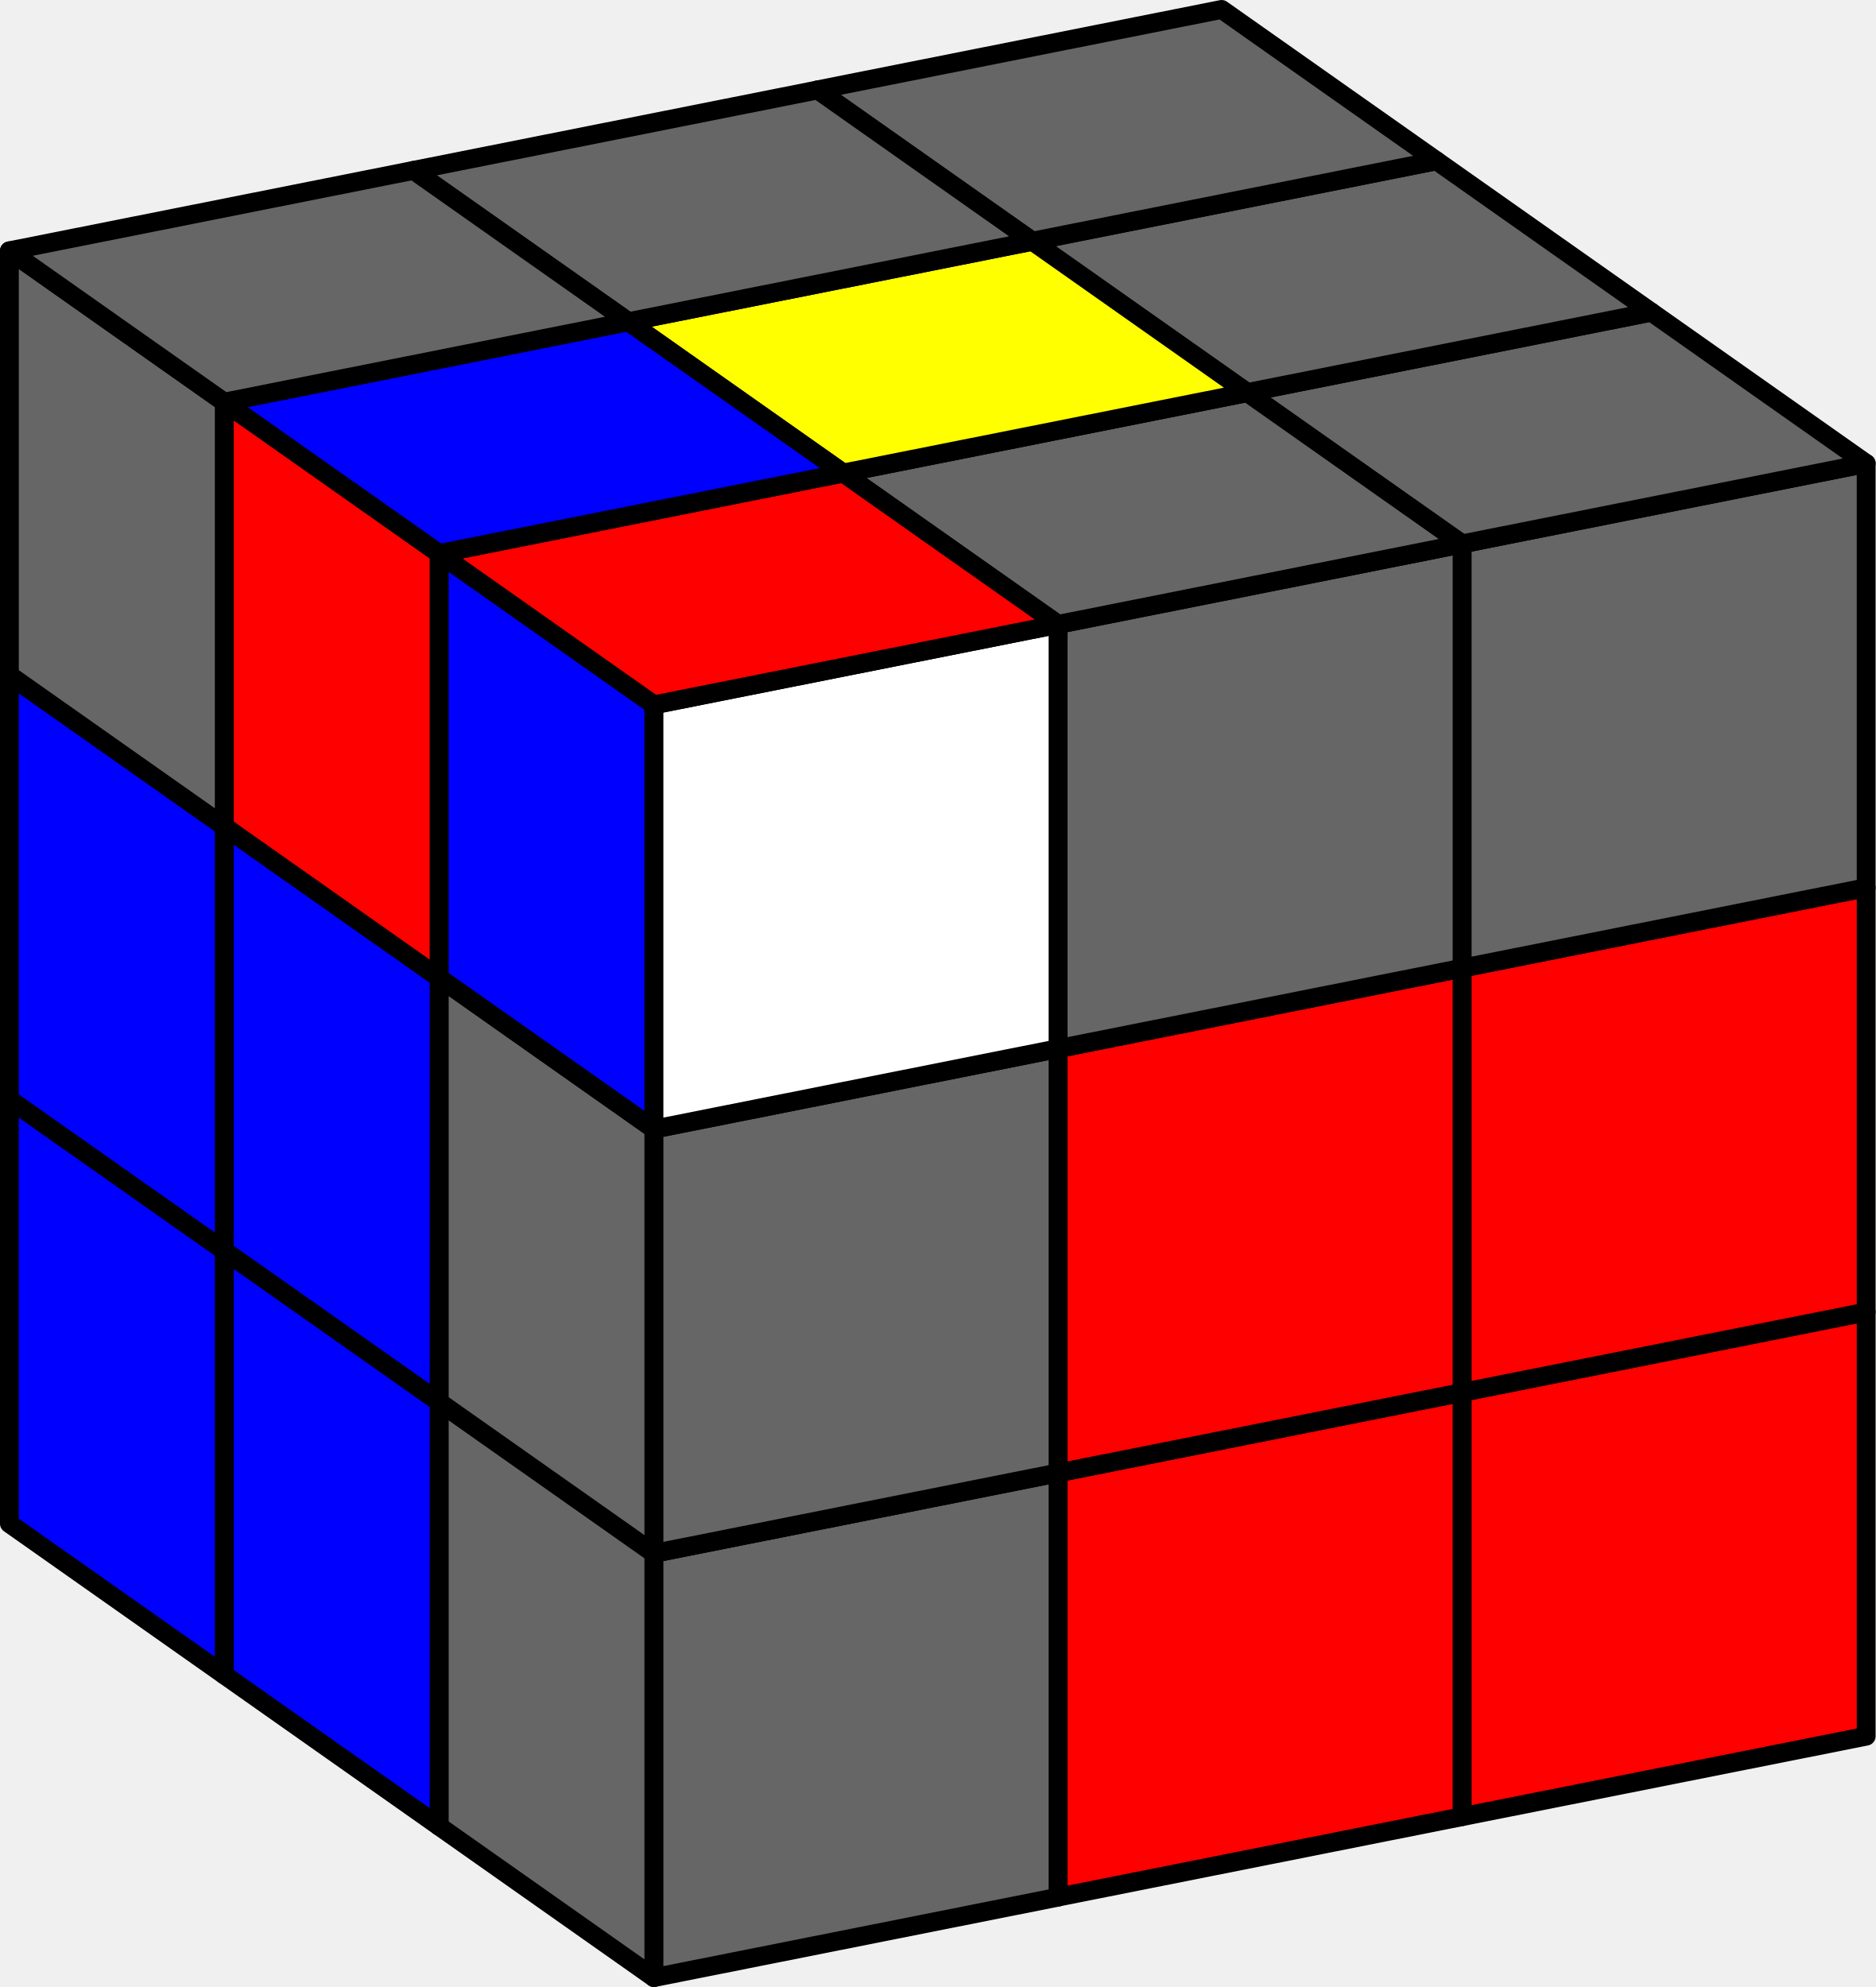
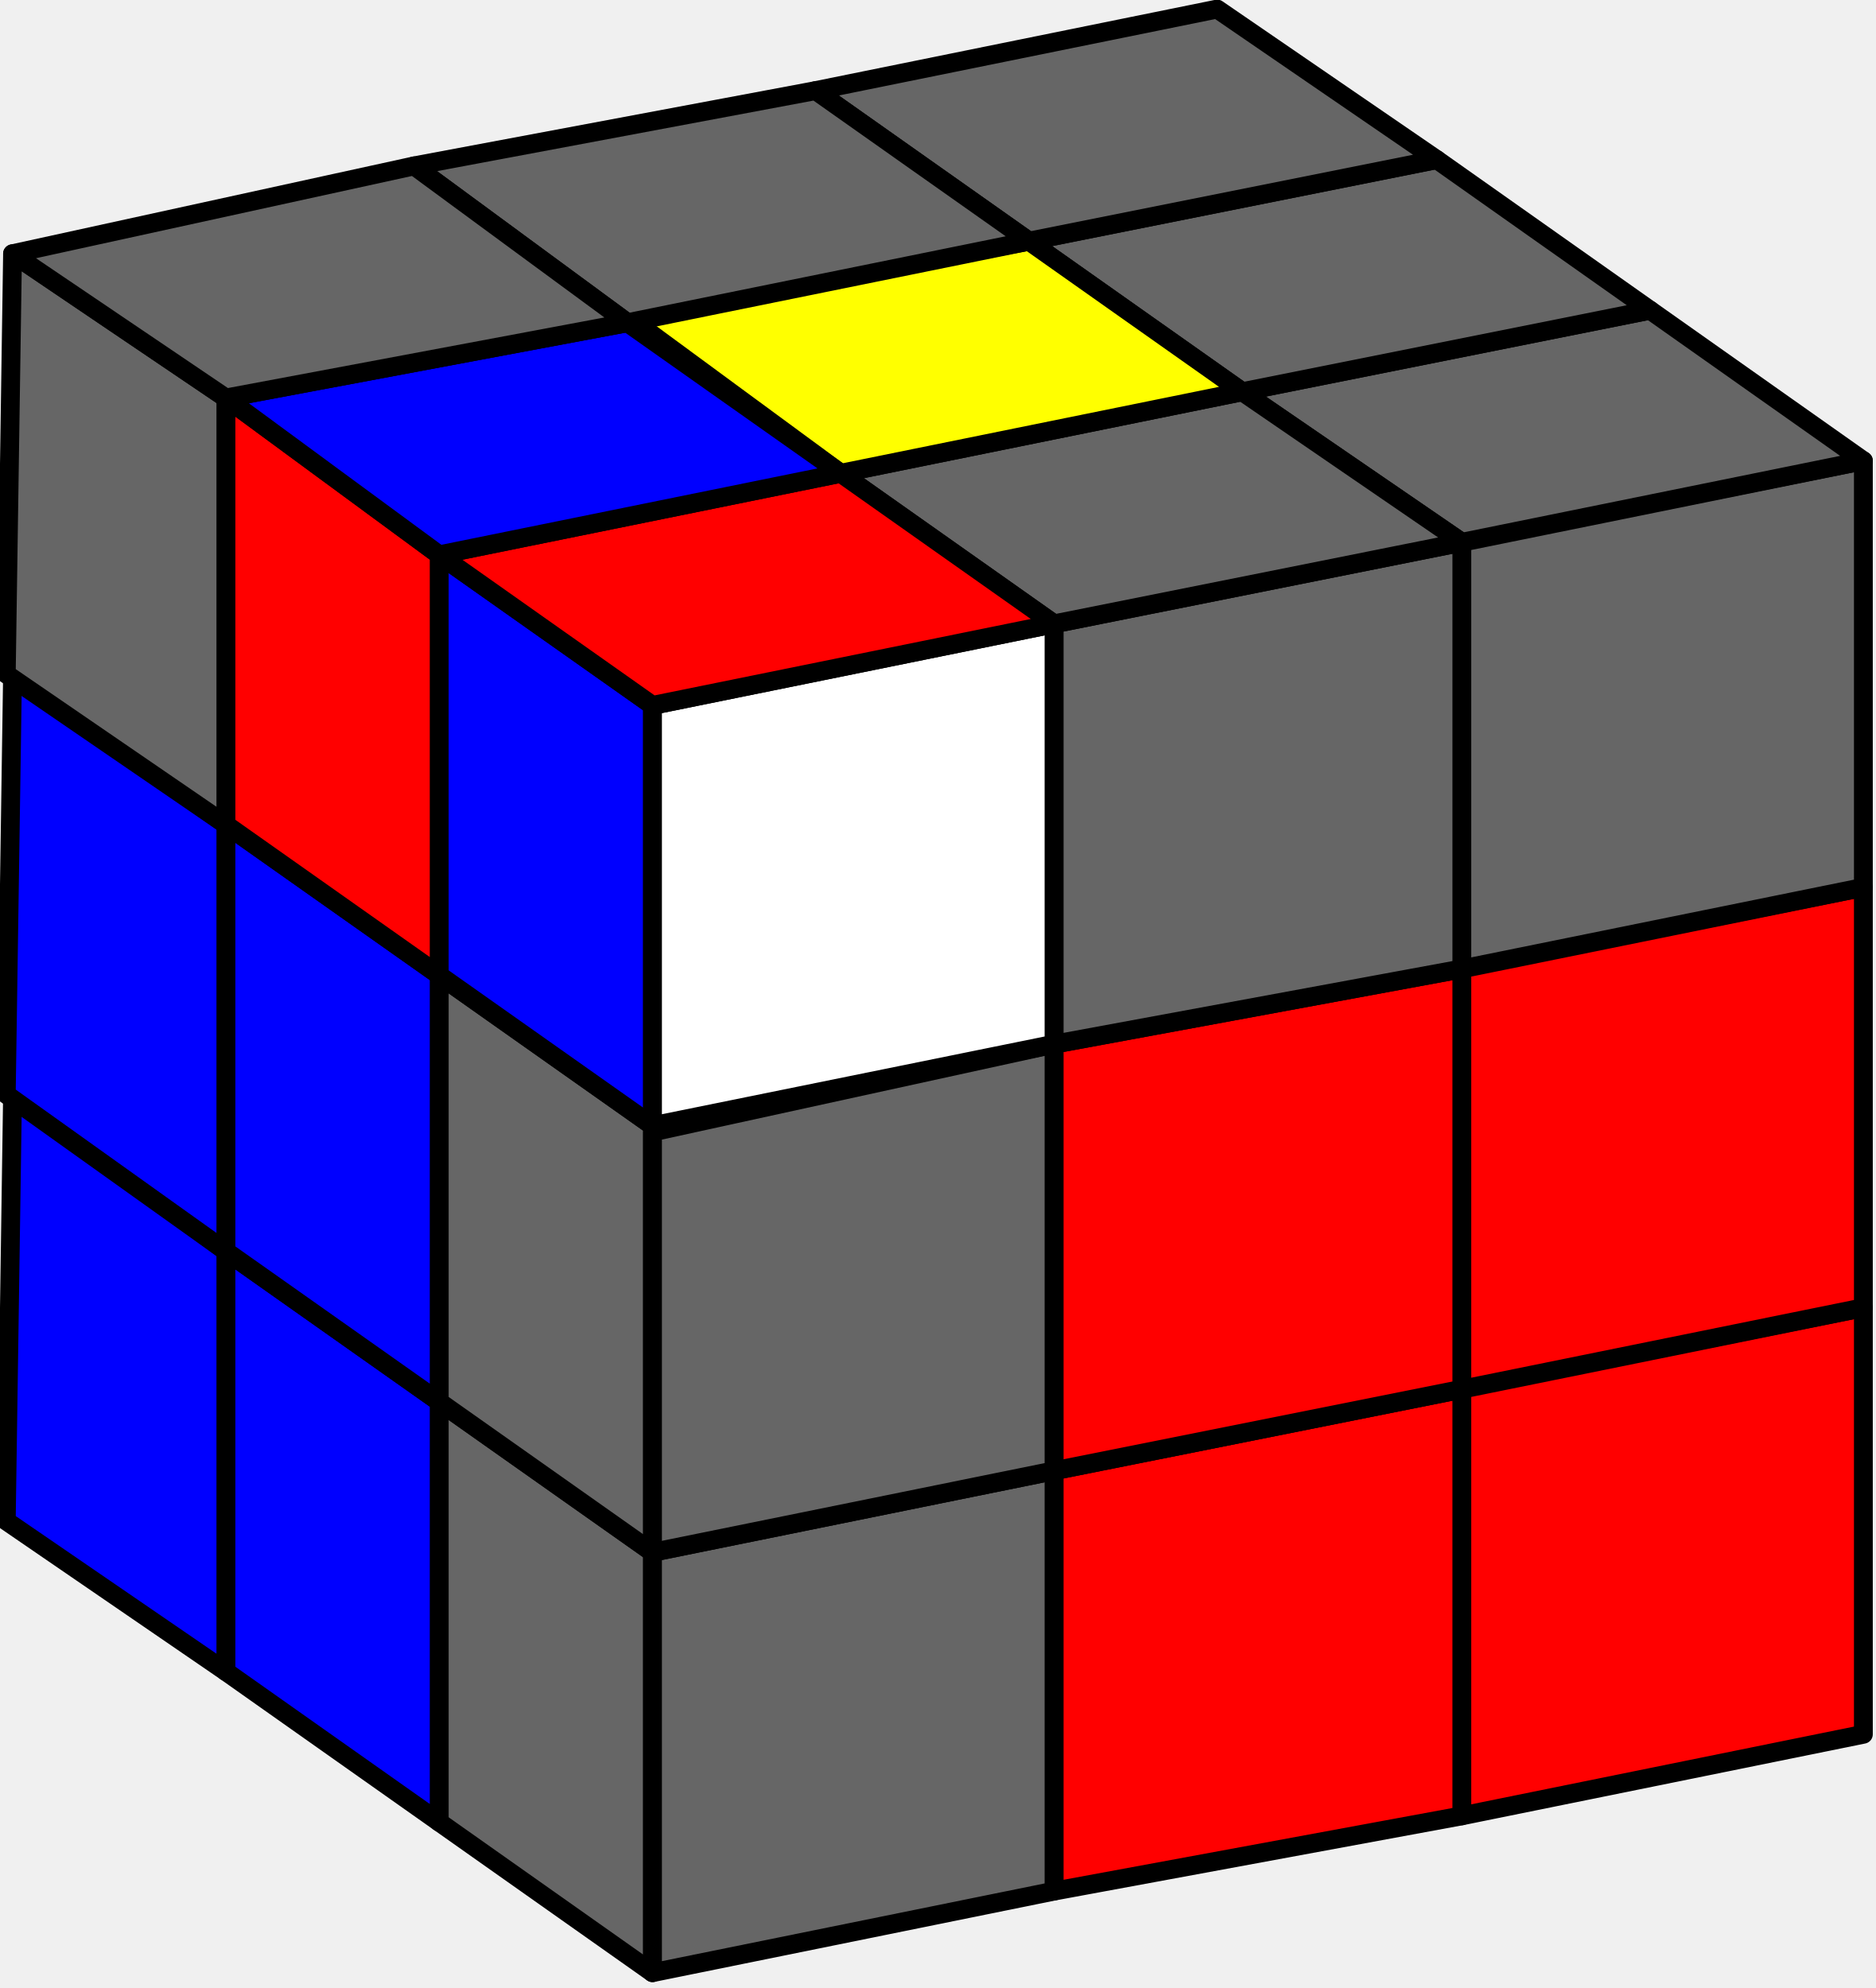
- <svg xmlns="http://www.w3.org/2000/svg" width="59.726mm" height="63.284mm" viewBox="0 0 29.863 31.642" version="1.1" id="svg5177">
-   <defs id="defs5174">
-     </defs>
-   <g id="layer1" transform="translate(-68.78841,-111.9368)">
-     <path style="fill:#666666;fill-opacity:1;stroke:#000000;stroke-width:0.3;stroke-linejoin:round;stroke-miterlimit:4;stroke-dasharray:none;paint-order:fill markers stroke" id="L9" width="9.493" height="8.763" x="57.847" y="133.014" d="m 75.78,134.263 3.421,2.41 v 6.756 l -3.421,-2.41 z" />
-     <path style="fill:#0000ff;fill-opacity:1;stroke:#000000;stroke-width:0.3;stroke-linejoin:round;stroke-miterlimit:4;stroke-dasharray:none;paint-order:fill markers stroke" id="L8" width="9.493" height="8.763" x="54.06" y="131.013" d="m 72.359,131.853 3.421,2.41 v 6.756 l -3.421,-2.41 z" />
-     <path style="fill:#0000ff;fill-opacity:1;stroke:#000000;stroke-width:0.3;stroke-linejoin:round;stroke-miterlimit:4;stroke-dasharray:none;paint-order:fill markers stroke" id="L7" width="9.493" height="8.763" x="50.058" y="128.136" d="m 68.938,129.443 3.421,2.41 0,6.756 -3.421,-2.41 z" />
-     <path style="fill:#666666;fill-opacity:1;stroke:#000000;stroke-width:0.3;stroke-linejoin:round;stroke-miterlimit:4;stroke-dasharray:none;paint-order:fill markers stroke" id="L6" width="9.493" height="8.763" x="58.095" y="126.003" d="m 75.78,127.507 3.421,2.41 0,6.756 -3.421,-2.41 z" />
-     <path style="fill:#0000ff;fill-opacity:1;stroke:#000000;stroke-width:0.3;stroke-linejoin:round;stroke-miterlimit:4;stroke-dasharray:none;paint-order:fill markers stroke" id="L5" width="9.493" height="8.763" x="54.771" y="123.787" d="m 72.359,125.097 3.421,2.41 v 6.756 l -3.421,-2.41 z" />
-     <path style="fill:#0000ff;fill-opacity:1;stroke:#000000;stroke-width:0.3;stroke-linejoin:round;stroke-miterlimit:4;stroke-dasharray:none;paint-order:fill markers stroke" id="L4" width="9.493" height="8.763" x="51.183" y="121.356" d="m 68.938,122.687 3.421,2.41 0,6.756 -3.421,-2.41 z" />
-     <path style="fill:#0000ff;fill-opacity:1;stroke:#000000;stroke-width:0.3;stroke-linejoin:round;stroke-miterlimit:4;stroke-dasharray:none;paint-order:fill markers stroke" id="L3" width="9.493" height="8.763" x="58.459" y="118.991" d="m 75.78,120.751 3.421,2.41 v 6.756 l -3.421,-2.41 z" />
-     <path style="fill:#ff0000;fill-opacity:1;stroke:#000000;stroke-width:0.3;stroke-linejoin:round;stroke-miterlimit:4;stroke-dasharray:none;paint-order:fill markers stroke" id="L2" width="9.493" height="8.763" x="55.957" y="116.185" d="m 72.359,118.341 3.421,2.41 v 6.756 l -3.421,-2.41 z" />
-     <path style="fill:#666666;fill-opacity:1;stroke:#000000;stroke-width:0.3;stroke-linejoin:round;stroke-miterlimit:4;stroke-dasharray:none;paint-order:fill markers stroke" id="L1" width="9.493" height="8.763" x="54.716" y="112.745" d="m 68.938,115.931 3.421,2.41 v 6.756 l -3.421,-2.41 z" />
-     <path style="fill:#ff0000;fill-opacity:1;stroke:#000000;stroke-width:0.3;stroke-linejoin:round;stroke-miterlimit:4;stroke-dasharray:none;paint-order:fill markers stroke" id="F9" width="9.493" height="8.763" x="103.206" y="134.135" d="m 92.068,134.11 6.434,-1.281 v 6.756 l -6.434,1.281 z" />
-     <path style="fill:#ff0000;fill-opacity:1;stroke:#000000;stroke-width:0.3;stroke-linejoin:round;stroke-miterlimit:4;stroke-dasharray:none;paint-order:fill markers stroke" id="F8" width="9.493" height="8.763" x="96.426" y="135.391" d="m 85.634,135.391 6.434,-1.281 0,6.756 -6.434,1.281 z" />
-     <path style="fill:#666666;fill-opacity:1;stroke:#000000;stroke-width:0.3;stroke-linejoin:round;stroke-miterlimit:4;stroke-dasharray:none;paint-order:fill markers stroke" id="F7" width="9.493" height="8.763" x="90.341" y="136.648" d="m 79.201,136.673 6.434,-1.281 v 6.756 l -6.434,1.281 z" />
-     <path style="fill:#ff0000;fill-opacity:1;stroke:#000000;stroke-width:0.3;stroke-linejoin:round;stroke-miterlimit:4;stroke-dasharray:none;paint-order:fill markers stroke" id="F6" width="9.493" height="8.763" x="103.14" y="127.751" d="m 92.068,127.354 6.434,-1.281 v 6.756 l -6.434,1.281 z" />
-     <path style="fill:#ff0000;fill-opacity:1;stroke:#000000;stroke-width:0.3;stroke-linejoin:round;stroke-miterlimit:4;stroke-dasharray:none;paint-order:fill markers stroke" id="F5" width="9.493" height="8.763" x="97.087" y="128.611" d="m 85.634,128.636 6.434,-1.281 0,6.756 -6.434,1.281 z" />
-     <path style="fill:#666666;fill-opacity:1;stroke:#000000;stroke-width:0.3;stroke-linejoin:round;stroke-miterlimit:4;stroke-dasharray:none;paint-order:fill markers stroke" id="F4" width="9.493" height="8.763" x="90.704" y="130.067" d="m 79.201,129.917 6.434,-1.281 v 6.756 l -6.434,1.281 z" />
-     <path style="fill:#666666;fill-opacity:1;stroke:#000000;stroke-width:0.3;stroke-linejoin:round;stroke-miterlimit:4;stroke-dasharray:none;paint-order:fill markers stroke" id="F3" width="9.493" height="8.763" x="102.842" y="120.707" d="m 92.068,120.598 6.434,-1.281 0,6.756 -6.434,1.281 z" />
-     <path style="fill:#666666;fill-opacity:1;stroke:#000000;stroke-width:0.3;stroke-linejoin:round;stroke-miterlimit:4;stroke-dasharray:none;paint-order:fill markers stroke" id="F2" width="9.493" height="8.763" x="96.757" y="121.798" d="m 85.634,121.88 6.434,-1.281 0,6.756 -6.434,1.281 z" />
-     <path style="fill:#ffffff;fill-opacity:1;stroke:#000000;stroke-width:0.3;stroke-linejoin:round;stroke-miterlimit:4;stroke-dasharray:none;paint-order:fill markers stroke" id="F1" width="9.493" height="8.763" x="90.804" y="123.816" d="m 79.201,123.161 6.434,-1.281 v 6.756 l -6.434,1.281 z" />
-     <path style="fill:#666666;fill-opacity:1;stroke:#000000;stroke-width:0.3;stroke-linejoin:round;stroke-miterlimit:4;stroke-dasharray:none;paint-order:fill markers stroke" id="U9" width="10.088" height="8.2" x="88.881" y="102.427" d="m 88.647,118.188 6.434,-1.281 3.421,2.41 -6.434,1.281 z" />
-     <path style="fill:#666666;fill-opacity:1;stroke:#000000;stroke-width:0.3;stroke-linejoin:round;stroke-miterlimit:4;stroke-dasharray:none;paint-order:fill markers stroke" id="U8" width="10.088" height="8.2" x="82.068" y="103.717" d="m 82.213,119.47 6.434,-1.281 3.421,2.41 -6.434,1.281 z" />
-     <path style="fill:#ff0000;fill-opacity:1;stroke:#000000;stroke-width:0.3;stroke-linejoin:round;stroke-miterlimit:4;stroke-dasharray:none;paint-order:fill markers stroke" id="U7" width="10.088" height="8.2" x="76.776" y="105.139" d="m 75.78,120.751 6.434,-1.281 3.421,2.41 -6.434,1.281 z" />
-     <path style="fill:#666666;fill-opacity:1;stroke:#000000;stroke-width:0.3;stroke-linejoin:round;stroke-miterlimit:4;stroke-dasharray:none;paint-order:fill markers stroke" id="U6" width="10.088" height="8.2" x="85.474" y="99.847" d="m 85.226,115.778 6.434,-1.281 3.421,2.41 -6.434,1.281 z" />
-     <path style="fill:#ffff00;fill-opacity:1;stroke:#000000;stroke-width:0.3;stroke-linejoin:round;stroke-miterlimit:4;stroke-dasharray:none;paint-order:fill markers stroke" id="U5" width="10.088" height="8.2" x="78.562" y="101.203" d="m 78.793,117.06 6.434,-1.281 3.421,2.41 -6.434,1.281 z" />
-     <path style="fill:#0000ff;fill-opacity:1;stroke:#000000;stroke-width:0.3;stroke-linejoin:round;stroke-miterlimit:4;stroke-dasharray:none;paint-order:fill markers stroke" id="U4" width="10.088" height="8.2" x="73.733" y="102.361" d="m 72.359,118.341 6.434,-1.281 3.421,2.41 -6.434,1.281 z" />
-     <path style="fill:#666666;fill-opacity:1;stroke:#000000;stroke-width:0.3;stroke-linejoin:round;stroke-miterlimit:4;stroke-dasharray:none;paint-order:fill markers stroke" id="U3" width="10.088" height="8.2" x="82.498" y="97.499" d="m 81.805,113.368 6.434,-1.281 3.421,2.41 -6.434,1.281 z" />
-     <path style="fill:#666666;fill-opacity:1;stroke:#000000;stroke-width:0.3;stroke-linejoin:round;stroke-miterlimit:4;stroke-dasharray:none;paint-order:fill markers stroke" id="U2" width="10.088" height="8.2" x="76.346" y="98.987" d="m 75.372,114.65 6.434,-1.281 3.421,2.41 -6.434,1.281 z" />
-     <path style="fill:#666666;fill-opacity:1;stroke:#000000;stroke-width:0.3;stroke-linejoin:round;stroke-miterlimit:4;stroke-dasharray:none;paint-order:fill markers stroke" id="U1" width="10.088" height="8.2" x="70.79" y="100.475" d="m 68.938,115.931 6.434,-1.281 3.421,2.41 -6.434,1.281 z" />
+ <svg xmlns="http://www.w3.org/2000/svg" width="225.7" height="239.2" viewBox="0 0 29.9 31.6">
+   <g stroke="#000000" stroke-linejoin="round" stroke-width="0.3" paint-order="fill markers stroke">
+     <path fill="#666666" d="m75.8 134.3 3.4 2.4v6.7l-3.4-2.4z" transform="translate(-68.8 -112)" />
+     <path fill="#0000ff" d="m72.4 131.9 3.4 2.4v6.7l-3.4-2.4z" transform="translate(-68.8 -112)" />
+     <path fill="#0000ff" d="m69 129.4 3.4 2.5v6.7l-3.5-2.4z" transform="translate(-68.8 -112)" />
+     <path fill="#666666" d="m75.8 127.5 3.4 2.4v6.8l-3.4-2.4z" transform="translate(-68.8 -112)" />
+     <path fill="#0000ff" d="m72.4 125.1 3.4 2.4v6.8l-3.4-2.4z" transform="translate(-68.8 -112)" />
+     <path fill="#0000ff" d="m69 122.7 3.4 2.4v6.8l-3.5-2.5z" transform="translate(-68.8 -112)" />
+     <path fill="#0000ff" d="m75.8 120.8 3.4 2.4v6.7l-3.4-2.4z" transform="translate(-68.8 -112)" />
+     <path fill="#ff0000" d="m72.4 118.3 3.4 2.5v6.7l-3.4-2.4z" transform="translate(-68.8 -112)" />
+     <path fill="#666666" d="m69 116 3.4 2.3v6.8l-3.5-2.4z" transform="translate(-68.8 -112)" />
+     <path fill="#ff0000" d="m92 134.1 6.5-1.3v6.8l-6.4 1.3z" transform="translate(-68.8 -112)" />
+     <path fill="#ff0000" d="m85.6 135.4 6.5-1.3v6.8l-6.5 1.2z" transform="translate(-68.8 -112)" />
+     <path fill="#666666" d="m79.2 136.7 6.4-1.3v6.7l-6.4 1.3z" transform="translate(-68.8 -112)" />
+     <path fill="#ff0000" d="m92 127.4 6.5-1.3v6.7l-6.4 1.3z" transform="translate(-68.8 -112)" />
+     <path fill="#ff0000" d="m85.6 128.6 6.5-1.2v6.7l-6.5 1.3z" transform="translate(-68.8 -112)" />
+     <path fill="#666666" d="m79.2 130 6.4-1.4v6.8l-6.4 1.3z" transform="translate(-68.8 -112)" />
+     <path fill="#666666" d="m92 120.6 6.5-1.3v6.8l-6.4 1.3z" transform="translate(-68.8 -112)" />
+     <path fill="#666666" d="m85.6 121.9 6.5-1.3v6.8l-6.5 1.2z" transform="translate(-68.8 -112)" />
+     <path fill="#ffffff" d="m79.2 123.2 6.4-1.3v6.7l-6.4 1.3z" transform="translate(-68.8 -112)" />
+     <path fill="#666666" d="m88.6 118.2 6.5-1.3 3.4 2.4-6.4 1.3z" transform="translate(-68.8 -112)" />
+     <path fill="#666666" d="m82.2 119.5 6.4-1.3 3.5 2.4-6.5 1.3z" transform="translate(-68.8 -112)" />
+     <path fill="#ff0000" d="m75.8 120.8 6.4-1.3 3.4 2.4-6.4 1.3z" transform="translate(-68.8 -112)" />
+     <path fill="#666666" d="m85.2 115.8 6.5-1.3 3.4 2.4-6.5 1.3z" transform="translate(-68.8 -112)" />
+     <path fill="#ffff00" d="m78.8 117 6.4-1.2 3.4 2.4-6.4 1.3z" transform="translate(-68.8 -112)" />
+     <path fill="#0000ff" d="m72.4 118.3 6.4-1.2 3.4 2.4-6.4 1.3z" transform="translate(-68.8 -112)" />
+     <path fill="#666666" d="m81.8 113.4 6.4-1.3 3.5 2.4-6.5 1.3z" transform="translate(-68.8 -112)" />
+     <path fill="#666666" d="m75.4 114.6 6.4-1.2 3.4 2.4-6.4 1.3z" transform="translate(-68.8 -112)" />
+     <path fill="#666666" d="m69 116 6.4-1.4 3.4 2.5-6.4 1.2z" transform="translate(-68.8 -112)" />
  </g>
</svg>
